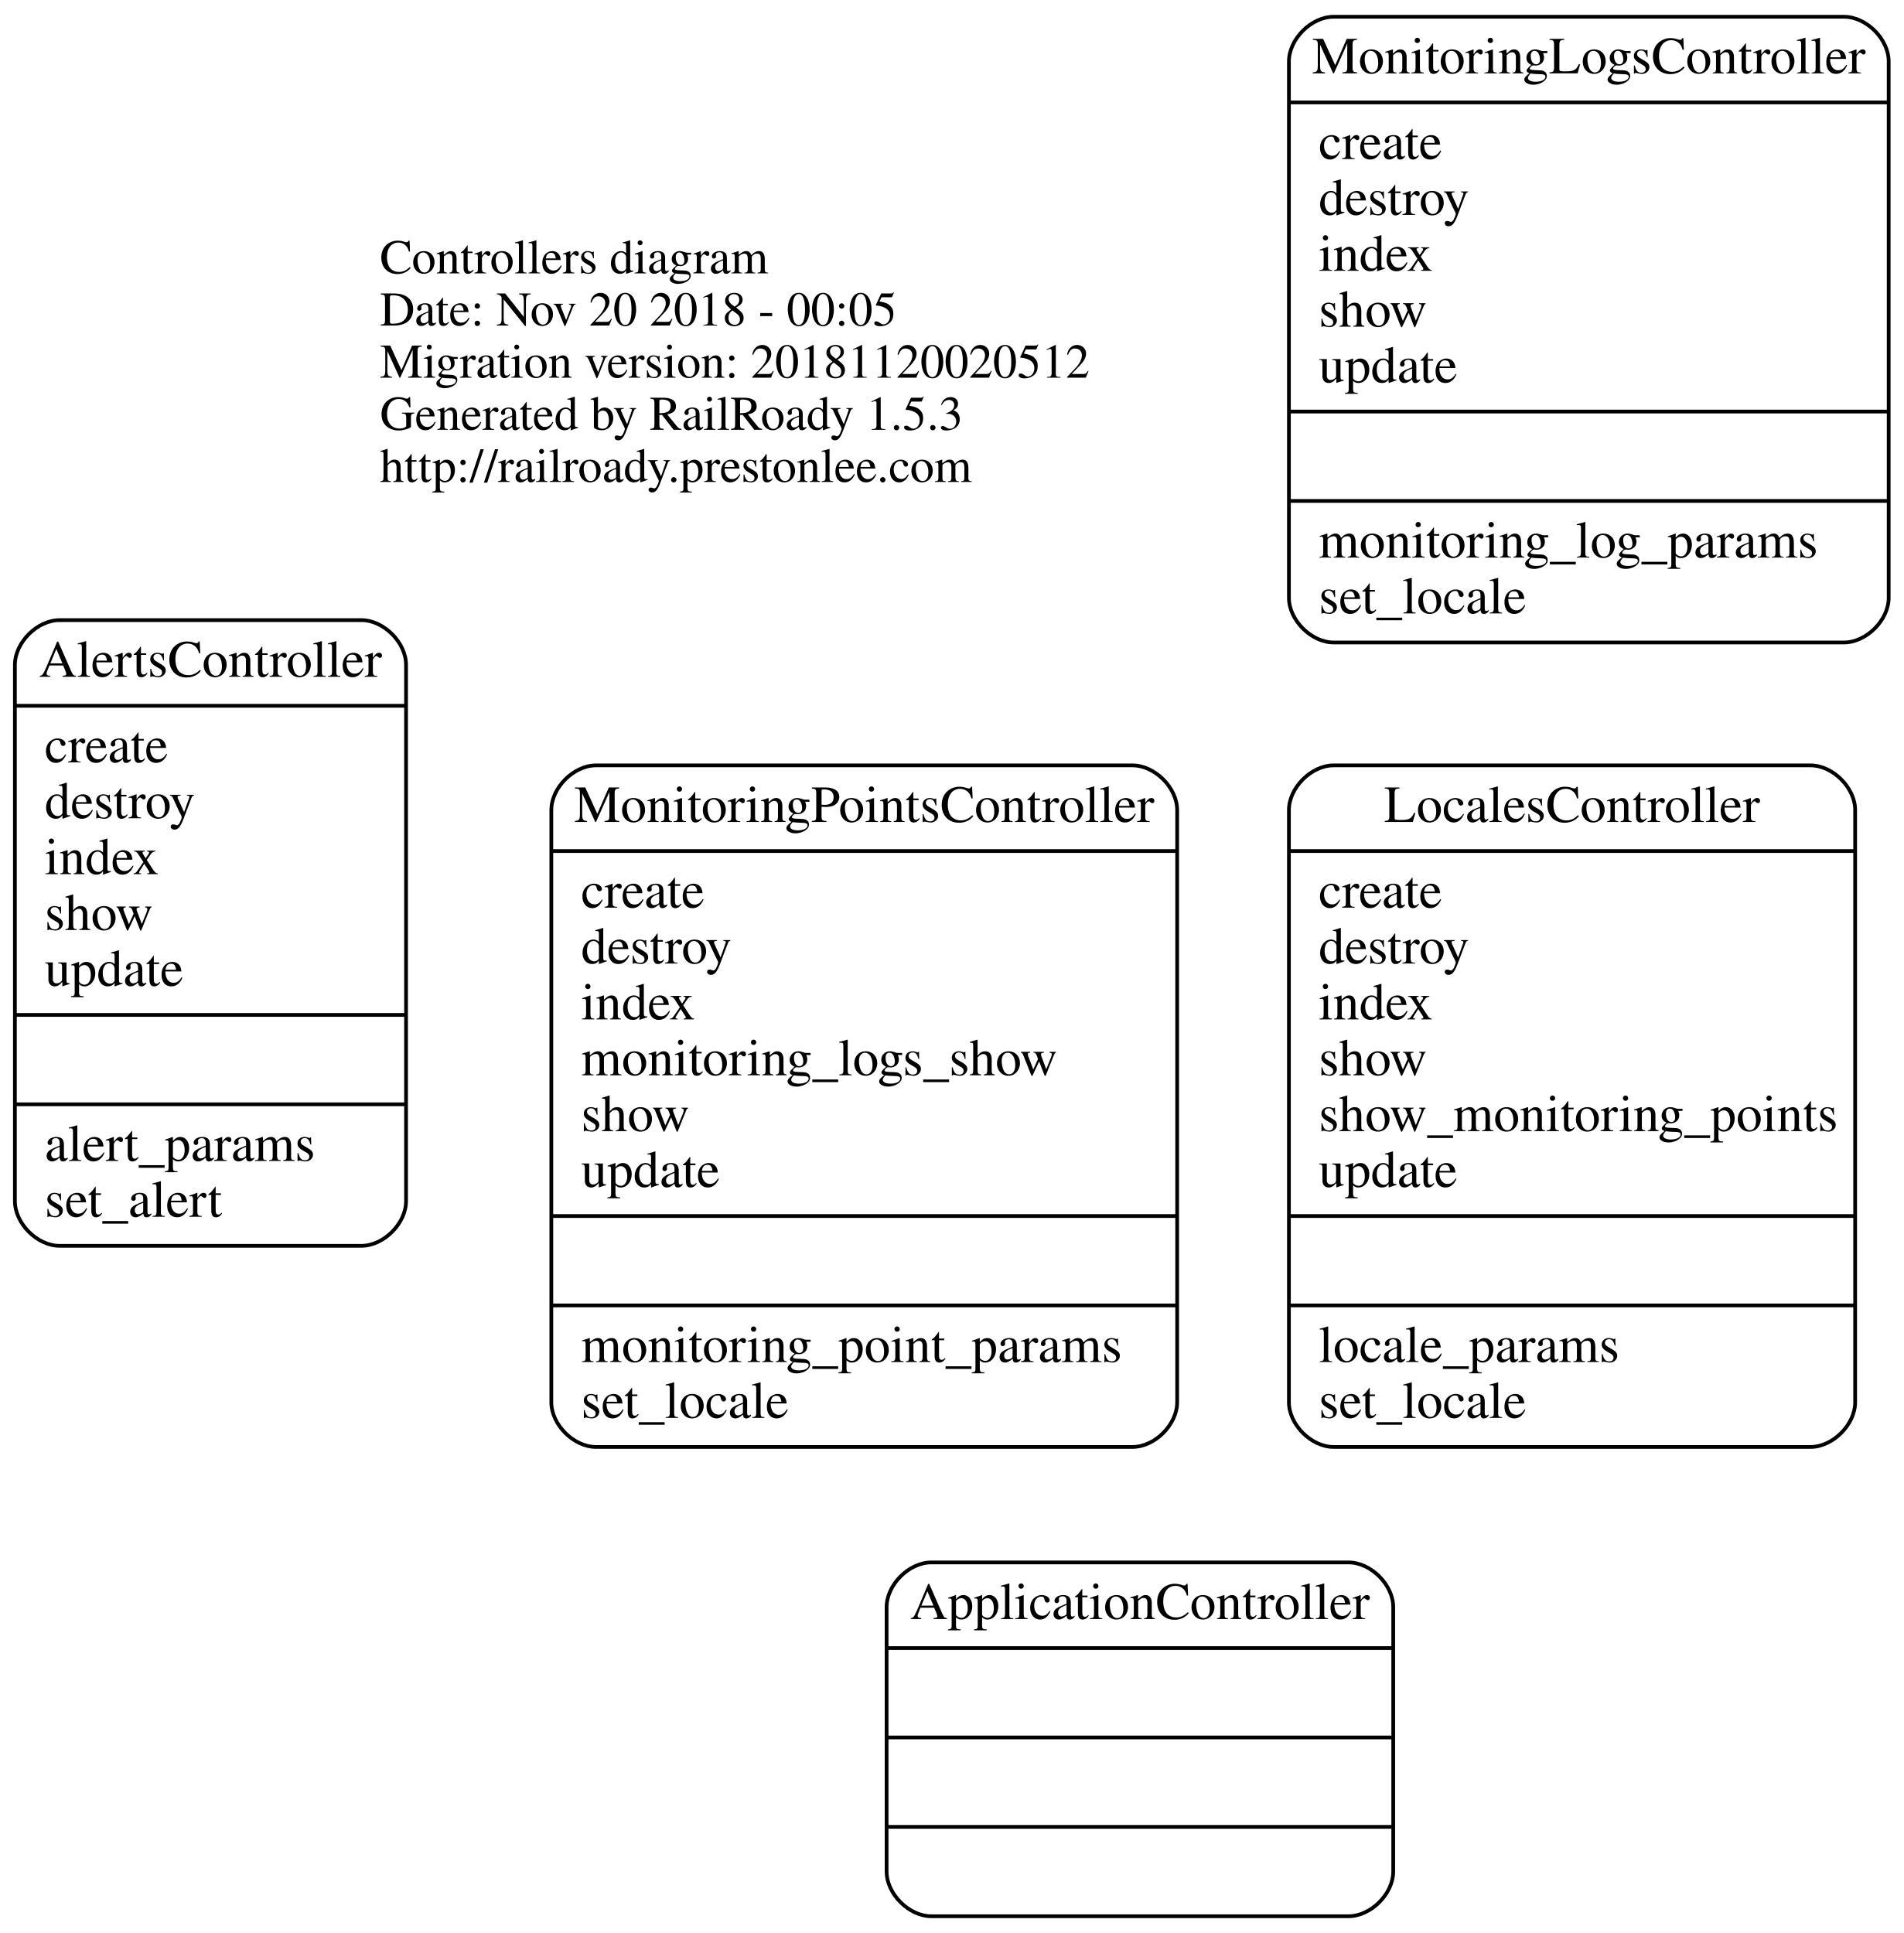
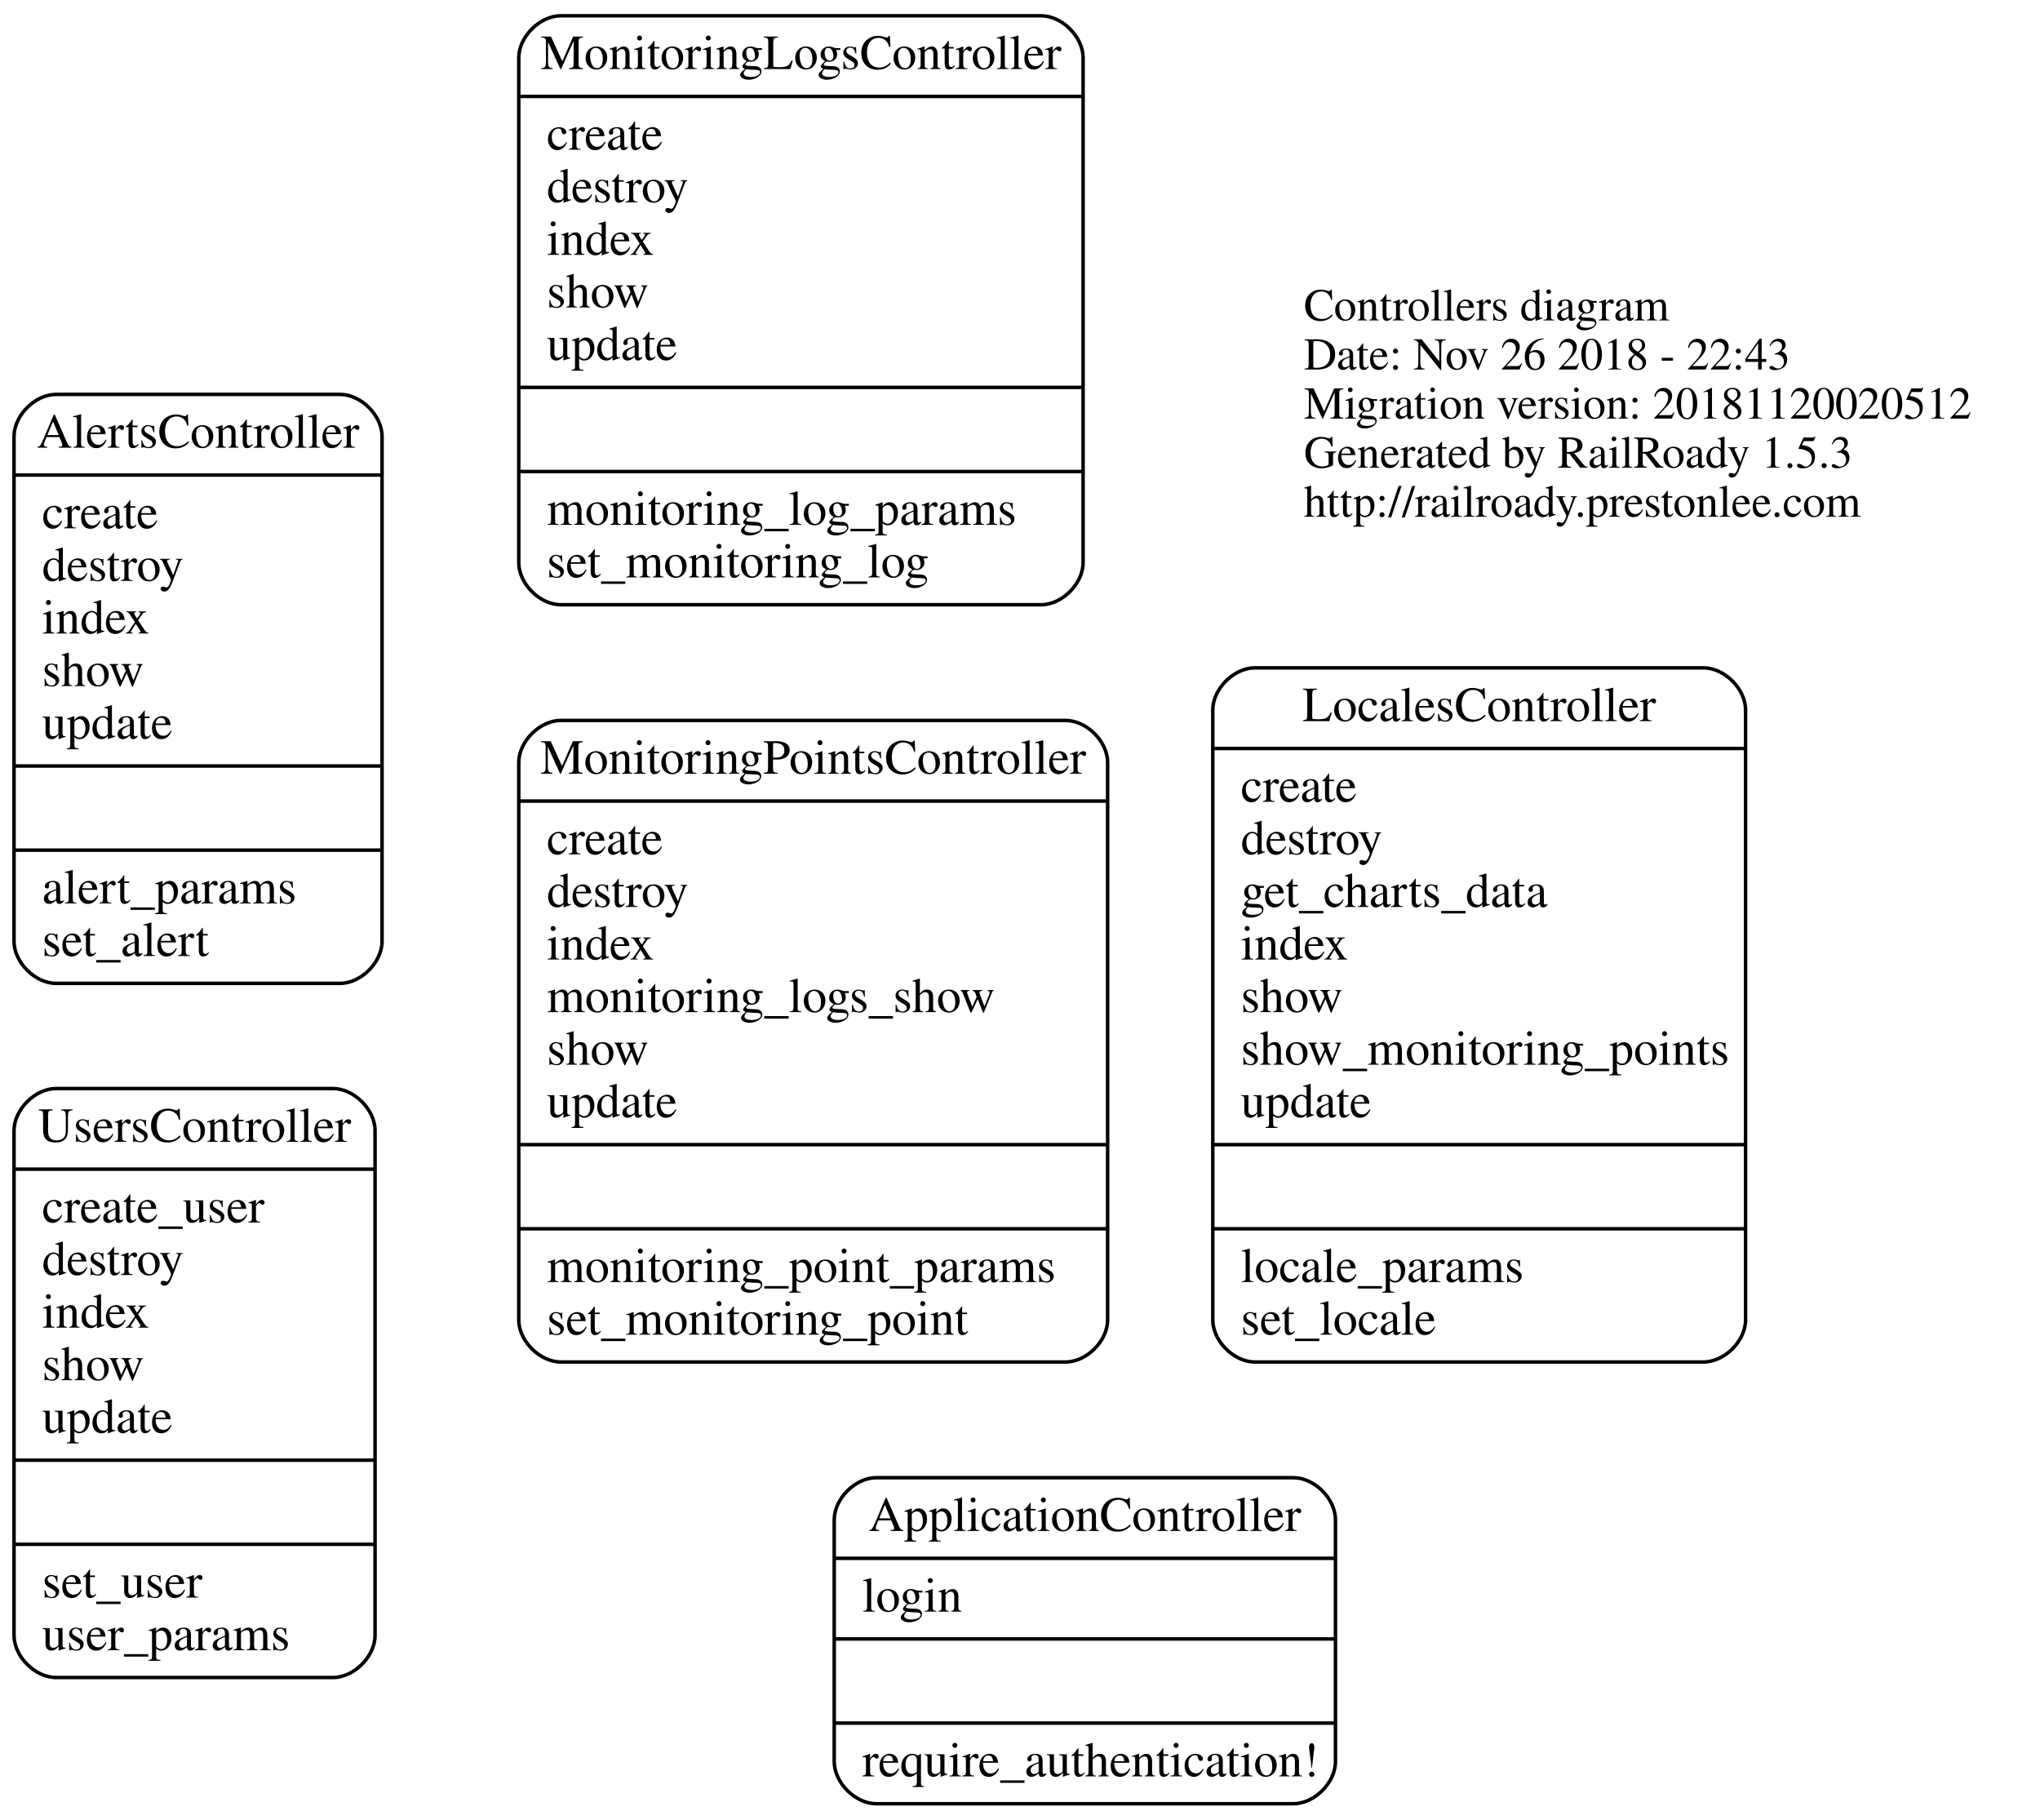
- <svg xmlns="http://www.w3.org/2000/svg" width="511pt" height="519pt" viewBox="0.00 0.00 511.00 519.00">
+ <svg xmlns="http://www.w3.org/2000/svg" width="582pt" height="519pt" viewBox="0.00 0.00 582.00 519.00">
  <g id="graph0" class="graph" transform="scale(1 1) rotate(0) translate(4 515)">
-     <polygon fill="transparent" stroke="transparent" points="-4,4 -4,-515 507,-515 507,4 -4,4" />
+     <polygon fill="transparent" stroke="transparent" points="-4,4 -4,-515 578,-515 578,4 -4,4" />
    <g id="node1" class="node">
-       <text text-anchor="start" x="98" y="-441.6" font-family="Times,serif" font-size="13.00" fill="#000000">Controllers diagram</text>
-       <text text-anchor="start" x="98" y="-427.6" font-family="Times,serif" font-size="13.00" fill="#000000">Date: Nov 20 2018 - 00:05</text>
-       <text text-anchor="start" x="98" y="-413.6" font-family="Times,serif" font-size="13.00" fill="#000000">Migration version: 20181120020512</text>
-       <text text-anchor="start" x="98" y="-399.6" font-family="Times,serif" font-size="13.00" fill="#000000">Generated by RailRoady 1.5.3</text>
-       <text text-anchor="start" x="98" y="-385.6" font-family="Times,serif" font-size="13.00" fill="#000000">http://railroady.prestonlee.com</text>
+       <text text-anchor="start" x="368" y="-423.6" font-family="Times,serif" font-size="13.00" fill="#000000">Controllers diagram</text>
+       <text text-anchor="start" x="368" y="-409.6" font-family="Times,serif" font-size="13.00" fill="#000000">Date: Nov 26 2018 - 22:43</text>
+       <text text-anchor="start" x="368" y="-395.6" font-family="Times,serif" font-size="13.00" fill="#000000">Migration version: 20181120020512</text>
+       <text text-anchor="start" x="368" y="-381.6" font-family="Times,serif" font-size="13.00" fill="#000000">Generated by RailRoady 1.5.3</text>
+       <text text-anchor="start" x="368" y="-367.6" font-family="Times,serif" font-size="13.00" fill="#000000">http://railroady.prestonlee.com</text>
    </g>
    <g id="node2" class="node">
-       <path fill="none" stroke="#000000" d="M12,-180.5C12,-180.5 93,-180.5 93,-180.5 99,-180.5 105,-186.5 105,-192.5 105,-192.5 105,-336.5 105,-336.5 105,-342.5 99,-348.5 93,-348.5 93,-348.5 12,-348.5 12,-348.5 6,-348.5 0,-342.5 0,-336.5 0,-336.5 0,-192.5 0,-192.5 0,-186.5 6,-180.5 12,-180.5" />
-       <text text-anchor="middle" x="52.5" y="-333.3" font-family="Times,serif" font-size="14.00" fill="#000000">AlertsController</text>
-       <polyline fill="none" stroke="#000000" points="0,-325.5 105,-325.5 " />
-       <text text-anchor="start" x="8" y="-310.3" font-family="Times,serif" font-size="14.00" fill="#000000">create</text>
-       <text text-anchor="start" x="8" y="-295.3" font-family="Times,serif" font-size="14.00" fill="#000000">destroy</text>
-       <text text-anchor="start" x="8" y="-280.3" font-family="Times,serif" font-size="14.00" fill="#000000">index</text>
-       <text text-anchor="start" x="8" y="-265.3" font-family="Times,serif" font-size="14.00" fill="#000000">show</text>
-       <text text-anchor="start" x="8" y="-250.3" font-family="Times,serif" font-size="14.00" fill="#000000">update</text>
-       <polyline fill="none" stroke="#000000" points="0,-242.5 105,-242.5 " />
-       <polyline fill="none" stroke="#000000" points="0,-218.5 105,-218.5 " />
-       <text text-anchor="start" x="8" y="-203.3" font-family="Times,serif" font-size="14.00" fill="#000000">alert_params</text>
-       <text text-anchor="start" x="8" y="-188.3" font-family="Times,serif" font-size="14.00" fill="#000000">set_alert</text>
+       <path fill="none" stroke="#000000" d="M12,-234.5C12,-234.5 93,-234.5 93,-234.5 99,-234.5 105,-240.5 105,-246.5 105,-246.5 105,-390.5 105,-390.5 105,-396.5 99,-402.5 93,-402.5 93,-402.5 12,-402.5 12,-402.5 6,-402.5 0,-396.5 0,-390.5 0,-390.5 0,-246.5 0,-246.5 0,-240.5 6,-234.5 12,-234.5" />
+       <text text-anchor="middle" x="52.5" y="-387.3" font-family="Times,serif" font-size="14.00" fill="#000000">AlertsController</text>
+       <polyline fill="none" stroke="#000000" points="0,-379.5 105,-379.5 " />
+       <text text-anchor="start" x="8" y="-364.3" font-family="Times,serif" font-size="14.00" fill="#000000">create</text>
+       <text text-anchor="start" x="8" y="-349.3" font-family="Times,serif" font-size="14.00" fill="#000000">destroy</text>
+       <text text-anchor="start" x="8" y="-334.3" font-family="Times,serif" font-size="14.00" fill="#000000">index</text>
+       <text text-anchor="start" x="8" y="-319.3" font-family="Times,serif" font-size="14.00" fill="#000000">show</text>
+       <text text-anchor="start" x="8" y="-304.3" font-family="Times,serif" font-size="14.00" fill="#000000">update</text>
+       <polyline fill="none" stroke="#000000" points="0,-296.5 105,-296.5 " />
+       <polyline fill="none" stroke="#000000" points="0,-272.5 105,-272.5 " />
+       <text text-anchor="start" x="8" y="-257.3" font-family="Times,serif" font-size="14.00" fill="#000000">alert_params</text>
+       <text text-anchor="start" x="8" y="-242.3" font-family="Times,serif" font-size="14.00" fill="#000000">set_alert</text>
    </g>
    <g id="node3" class="node">
-       <path fill="none" stroke="#000000" d="M354,-342.5C354,-342.5 491,-342.5 491,-342.5 497,-342.5 503,-348.5 503,-354.5 503,-354.5 503,-498.5 503,-498.5 503,-504.5 497,-510.5 491,-510.5 491,-510.5 354,-510.5 354,-510.5 348,-510.5 342,-504.5 342,-498.5 342,-498.5 342,-354.5 342,-354.5 342,-348.5 348,-342.5 354,-342.5" />
-       <text text-anchor="middle" x="422.5" y="-495.3" font-family="Times,serif" font-size="14.00" fill="#000000">MonitoringLogsController</text>
-       <polyline fill="none" stroke="#000000" points="342,-487.5 503,-487.5 " />
-       <text text-anchor="start" x="350" y="-472.3" font-family="Times,serif" font-size="14.00" fill="#000000">create</text>
-       <text text-anchor="start" x="350" y="-457.3" font-family="Times,serif" font-size="14.00" fill="#000000">destroy</text>
-       <text text-anchor="start" x="350" y="-442.3" font-family="Times,serif" font-size="14.00" fill="#000000">index</text>
-       <text text-anchor="start" x="350" y="-427.3" font-family="Times,serif" font-size="14.00" fill="#000000">show</text>
-       <text text-anchor="start" x="350" y="-412.3" font-family="Times,serif" font-size="14.00" fill="#000000">update</text>
-       <polyline fill="none" stroke="#000000" points="342,-404.5 503,-404.5 " />
-       <polyline fill="none" stroke="#000000" points="342,-380.5 503,-380.5 " />
-       <text text-anchor="start" x="350" y="-365.3" font-family="Times,serif" font-size="14.00" fill="#000000">monitoring_log_params</text>
-       <text text-anchor="start" x="350" y="-350.3" font-family="Times,serif" font-size="14.00" fill="#000000">set_locale</text>
+       <path fill="none" stroke="#000000" d="M156,-342.5C156,-342.5 293,-342.5 293,-342.5 299,-342.5 305,-348.5 305,-354.5 305,-354.5 305,-498.5 305,-498.5 305,-504.5 299,-510.5 293,-510.5 293,-510.5 156,-510.5 156,-510.5 150,-510.5 144,-504.5 144,-498.5 144,-498.5 144,-354.5 144,-354.5 144,-348.5 150,-342.5 156,-342.5" />
+       <text text-anchor="middle" x="224.5" y="-495.3" font-family="Times,serif" font-size="14.00" fill="#000000">MonitoringLogsController</text>
+       <polyline fill="none" stroke="#000000" points="144,-487.5 305,-487.5 " />
+       <text text-anchor="start" x="152" y="-472.3" font-family="Times,serif" font-size="14.00" fill="#000000">create</text>
+       <text text-anchor="start" x="152" y="-457.3" font-family="Times,serif" font-size="14.00" fill="#000000">destroy</text>
+       <text text-anchor="start" x="152" y="-442.3" font-family="Times,serif" font-size="14.00" fill="#000000">index</text>
+       <text text-anchor="start" x="152" y="-427.3" font-family="Times,serif" font-size="14.00" fill="#000000">show</text>
+       <text text-anchor="start" x="152" y="-412.3" font-family="Times,serif" font-size="14.00" fill="#000000">update</text>
+       <polyline fill="none" stroke="#000000" points="144,-404.5 305,-404.5 " />
+       <polyline fill="none" stroke="#000000" points="144,-380.5 305,-380.5 " />
+       <text text-anchor="start" x="152" y="-365.3" font-family="Times,serif" font-size="14.00" fill="#000000">monitoring_log_params</text>
+       <text text-anchor="start" x="152" y="-350.3" font-family="Times,serif" font-size="14.00" fill="#000000">set_monitoring_log</text>
    </g>
    <g id="node4" class="node">
-       <path fill="none" stroke="#000000" d="M246,-.5C246,-.5 358,-.5 358,-.5 364,-.5 370,-6.5 370,-12.5 370,-12.5 370,-83.5 370,-83.5 370,-89.5 364,-95.5 358,-95.5 358,-95.5 246,-95.5 246,-95.5 240,-95.5 234,-89.5 234,-83.5 234,-83.5 234,-12.5 234,-12.5 234,-6.5 240,-.5 246,-.5" />
-       <text text-anchor="middle" x="302" y="-80.3" font-family="Times,serif" font-size="14.00" fill="#000000">ApplicationController</text>
-       <polyline fill="none" stroke="#000000" points="234,-72.5 370,-72.5 " />
-       <polyline fill="none" stroke="#000000" points="234,-48.5 370,-48.5 " />
-       <polyline fill="none" stroke="#000000" points="234,-24.5 370,-24.5 " />
+       <path fill="none" stroke="#000000" d="M246,-.5C246,-.5 365,-.5 365,-.5 371,-.5 377,-6.5 377,-12.5 377,-12.5 377,-81.5 377,-81.5 377,-87.5 371,-93.5 365,-93.5 365,-93.5 246,-93.5 246,-93.5 240,-93.5 234,-87.5 234,-81.5 234,-81.5 234,-12.5 234,-12.5 234,-6.5 240,-.5 246,-.5" />
+       <text text-anchor="middle" x="305.5" y="-78.3" font-family="Times,serif" font-size="14.00" fill="#000000">ApplicationController</text>
+       <polyline fill="none" stroke="#000000" points="234,-70.5 377,-70.5 " />
+       <text text-anchor="start" x="242" y="-55.3" font-family="Times,serif" font-size="14.00" fill="#000000">login</text>
+       <polyline fill="none" stroke="#000000" points="234,-47.5 377,-47.5 " />
+       <polyline fill="none" stroke="#000000" points="234,-23.5 377,-23.5 " />
+       <text text-anchor="start" x="242" y="-8.3" font-family="Times,serif" font-size="14.00" fill="#000000">require_authentication!</text>
    </g>
    <g id="node5" class="node">
+       <path fill="none" stroke="#000000" d="M12,-36.5C12,-36.5 91,-36.5 91,-36.5 97,-36.5 103,-42.5 103,-48.5 103,-48.5 103,-192.5 103,-192.5 103,-198.5 97,-204.5 91,-204.5 91,-204.5 12,-204.5 12,-204.5 6,-204.5 0,-198.5 0,-192.5 0,-192.5 0,-48.5 0,-48.5 0,-42.5 6,-36.5 12,-36.5" />
+       <text text-anchor="middle" x="51.5" y="-189.3" font-family="Times,serif" font-size="14.00" fill="#000000">UsersController</text>
+       <polyline fill="none" stroke="#000000" points="0,-181.5 103,-181.5 " />
+       <text text-anchor="start" x="8" y="-166.3" font-family="Times,serif" font-size="14.00" fill="#000000">create_user</text>
+       <text text-anchor="start" x="8" y="-151.3" font-family="Times,serif" font-size="14.00" fill="#000000">destroy</text>
+       <text text-anchor="start" x="8" y="-136.3" font-family="Times,serif" font-size="14.00" fill="#000000">index</text>
+       <text text-anchor="start" x="8" y="-121.3" font-family="Times,serif" font-size="14.00" fill="#000000">show</text>
+       <text text-anchor="start" x="8" y="-106.3" font-family="Times,serif" font-size="14.00" fill="#000000">update</text>
+       <polyline fill="none" stroke="#000000" points="0,-98.5 103,-98.5 " />
+       <polyline fill="none" stroke="#000000" points="0,-74.5 103,-74.5 " />
+       <text text-anchor="start" x="8" y="-59.3" font-family="Times,serif" font-size="14.00" fill="#000000">set_user</text>
+       <text text-anchor="start" x="8" y="-44.3" font-family="Times,serif" font-size="14.00" fill="#000000">user_params</text>
+     </g>
+     <g id="node6" class="node">
      <path fill="none" stroke="#000000" d="M156,-126.5C156,-126.5 300,-126.5 300,-126.5 306,-126.5 312,-132.5 312,-138.5 312,-138.5 312,-297.5 312,-297.5 312,-303.5 306,-309.5 300,-309.5 300,-309.5 156,-309.5 156,-309.5 150,-309.5 144,-303.5 144,-297.5 144,-297.5 144,-138.5 144,-138.5 144,-132.5 150,-126.5 156,-126.5" />
      <text text-anchor="middle" x="228" y="-294.3" font-family="Times,serif" font-size="14.00" fill="#000000">MonitoringPointsController</text>
      <polyline fill="none" stroke="#000000" points="144,-286.5 312,-286.5 " />
      <text text-anchor="start" x="152" y="-271.3" font-family="Times,serif" font-size="14.00" fill="#000000">create</text>
      <text text-anchor="start" x="152" y="-256.3" font-family="Times,serif" font-size="14.00" fill="#000000">destroy</text>
      <text text-anchor="start" x="152" y="-241.3" font-family="Times,serif" font-size="14.00" fill="#000000">index</text>
      <text text-anchor="start" x="152" y="-226.3" font-family="Times,serif" font-size="14.00" fill="#000000">monitoring_logs_show</text>
      <text text-anchor="start" x="152" y="-211.3" font-family="Times,serif" font-size="14.00" fill="#000000">show</text>
      <text text-anchor="start" x="152" y="-196.3" font-family="Times,serif" font-size="14.00" fill="#000000">update</text>
      <polyline fill="none" stroke="#000000" points="144,-188.5 312,-188.5 " />
      <polyline fill="none" stroke="#000000" points="144,-164.5 312,-164.5 " />
      <text text-anchor="start" x="152" y="-149.3" font-family="Times,serif" font-size="14.00" fill="#000000">monitoring_point_params</text>
-       <text text-anchor="start" x="152" y="-134.3" font-family="Times,serif" font-size="14.00" fill="#000000">set_locale</text>
+       <text text-anchor="start" x="152" y="-134.3" font-family="Times,serif" font-size="14.00" fill="#000000">set_monitoring_point</text>
    </g>
-     <g id="node6" class="node">
-       <path fill="none" stroke="#000000" d="M354,-126.5C354,-126.5 482,-126.5 482,-126.5 488,-126.5 494,-132.5 494,-138.5 494,-138.5 494,-297.5 494,-297.5 494,-303.5 488,-309.5 482,-309.5 482,-309.5 354,-309.5 354,-309.5 348,-309.5 342,-303.5 342,-297.5 342,-297.5 342,-138.5 342,-138.5 342,-132.5 348,-126.5 354,-126.5" />
-       <text text-anchor="middle" x="418" y="-294.3" font-family="Times,serif" font-size="14.00" fill="#000000">LocalesController</text>
-       <polyline fill="none" stroke="#000000" points="342,-286.5 494,-286.5 " />
-       <text text-anchor="start" x="350" y="-271.3" font-family="Times,serif" font-size="14.00" fill="#000000">create</text>
-       <text text-anchor="start" x="350" y="-256.3" font-family="Times,serif" font-size="14.00" fill="#000000">destroy</text>
+     <g id="node7" class="node">
+       <path fill="none" stroke="#000000" d="M354,-126.5C354,-126.5 482,-126.5 482,-126.5 488,-126.5 494,-132.5 494,-138.5 494,-138.5 494,-312.5 494,-312.5 494,-318.5 488,-324.5 482,-324.5 482,-324.5 354,-324.5 354,-324.5 348,-324.5 342,-318.5 342,-312.5 342,-312.5 342,-138.5 342,-138.5 342,-132.5 348,-126.5 354,-126.5" />
+       <text text-anchor="middle" x="418" y="-309.3" font-family="Times,serif" font-size="14.00" fill="#000000">LocalesController</text>
+       <polyline fill="none" stroke="#000000" points="342,-301.5 494,-301.5 " />
+       <text text-anchor="start" x="350" y="-286.3" font-family="Times,serif" font-size="14.00" fill="#000000">create</text>
+       <text text-anchor="start" x="350" y="-271.3" font-family="Times,serif" font-size="14.00" fill="#000000">destroy</text>
+       <text text-anchor="start" x="350" y="-256.3" font-family="Times,serif" font-size="14.00" fill="#000000">get_charts_data</text>
      <text text-anchor="start" x="350" y="-241.3" font-family="Times,serif" font-size="14.00" fill="#000000">index</text>
      <text text-anchor="start" x="350" y="-226.3" font-family="Times,serif" font-size="14.00" fill="#000000">show</text>
      <text text-anchor="start" x="350" y="-211.3" font-family="Times,serif" font-size="14.00" fill="#000000">show_monitoring_points</text>
      <text text-anchor="start" x="350" y="-196.3" font-family="Times,serif" font-size="14.00" fill="#000000">update</text>
      <polyline fill="none" stroke="#000000" points="342,-188.5 494,-188.5 " />
      <polyline fill="none" stroke="#000000" points="342,-164.5 494,-164.5 " />
      <text text-anchor="start" x="350" y="-149.3" font-family="Times,serif" font-size="14.00" fill="#000000">locale_params</text>
      <text text-anchor="start" x="350" y="-134.3" font-family="Times,serif" font-size="14.00" fill="#000000">set_locale</text>
    </g>
  </g>
</svg>
